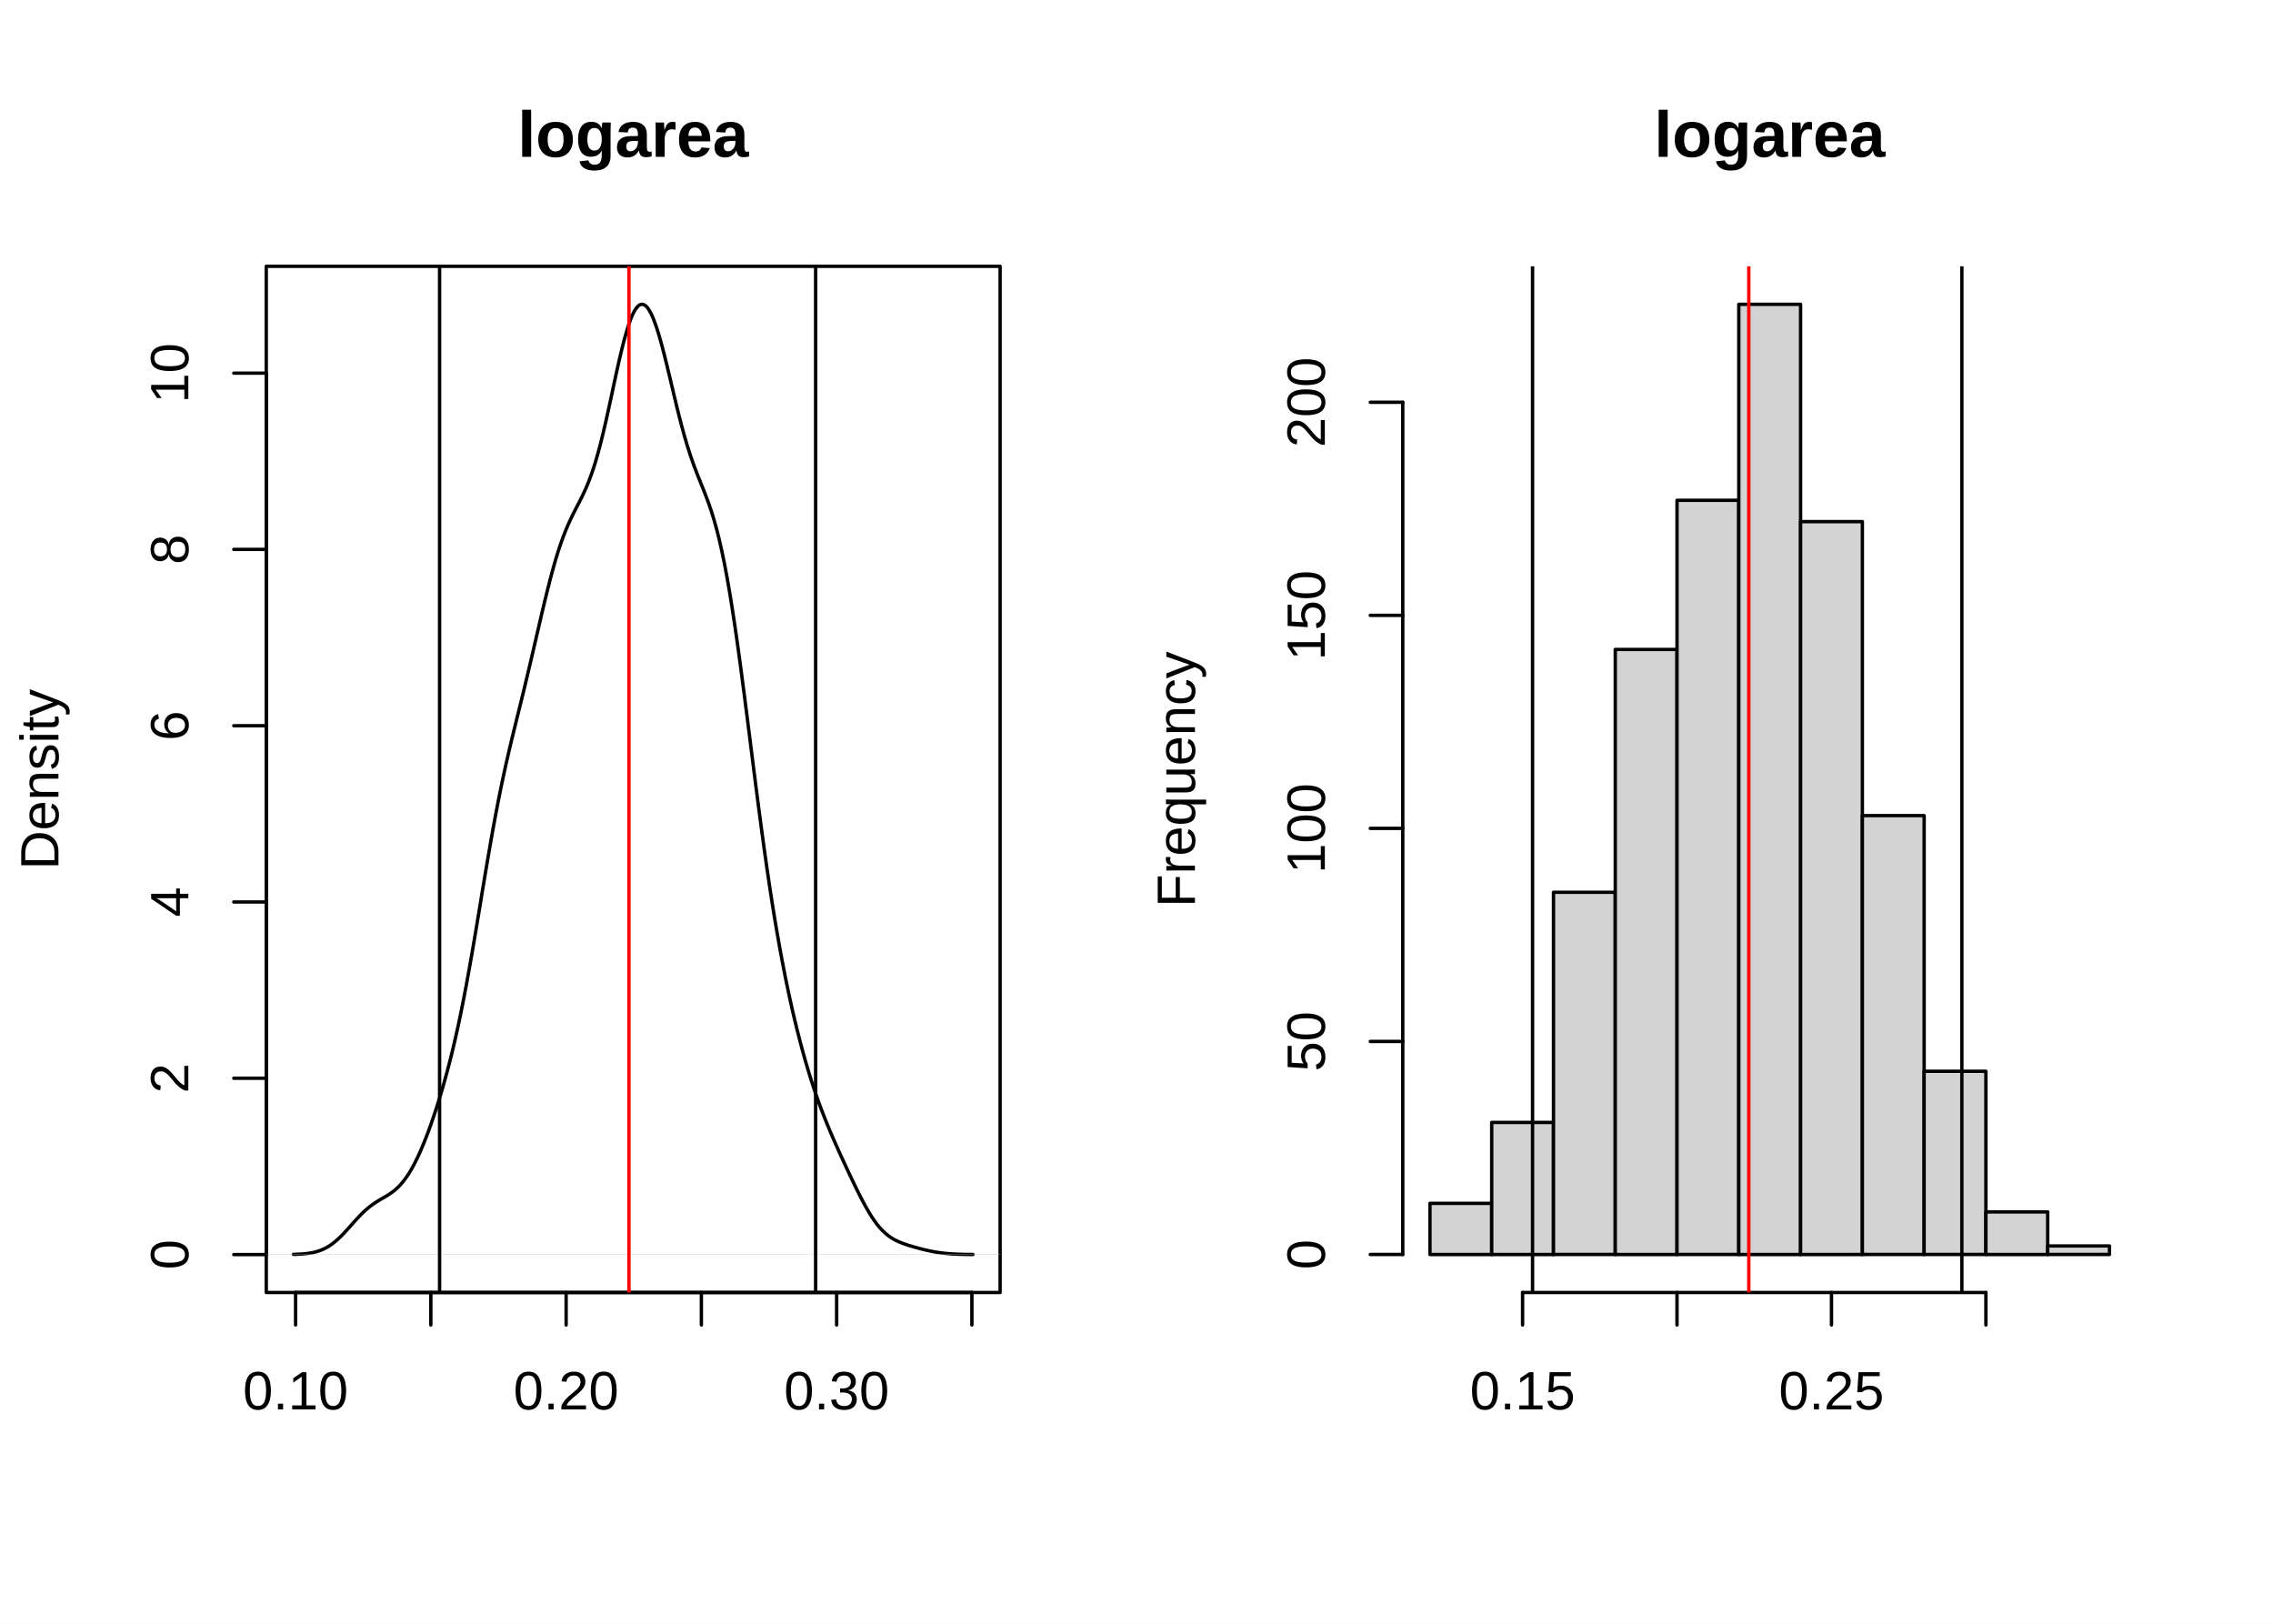
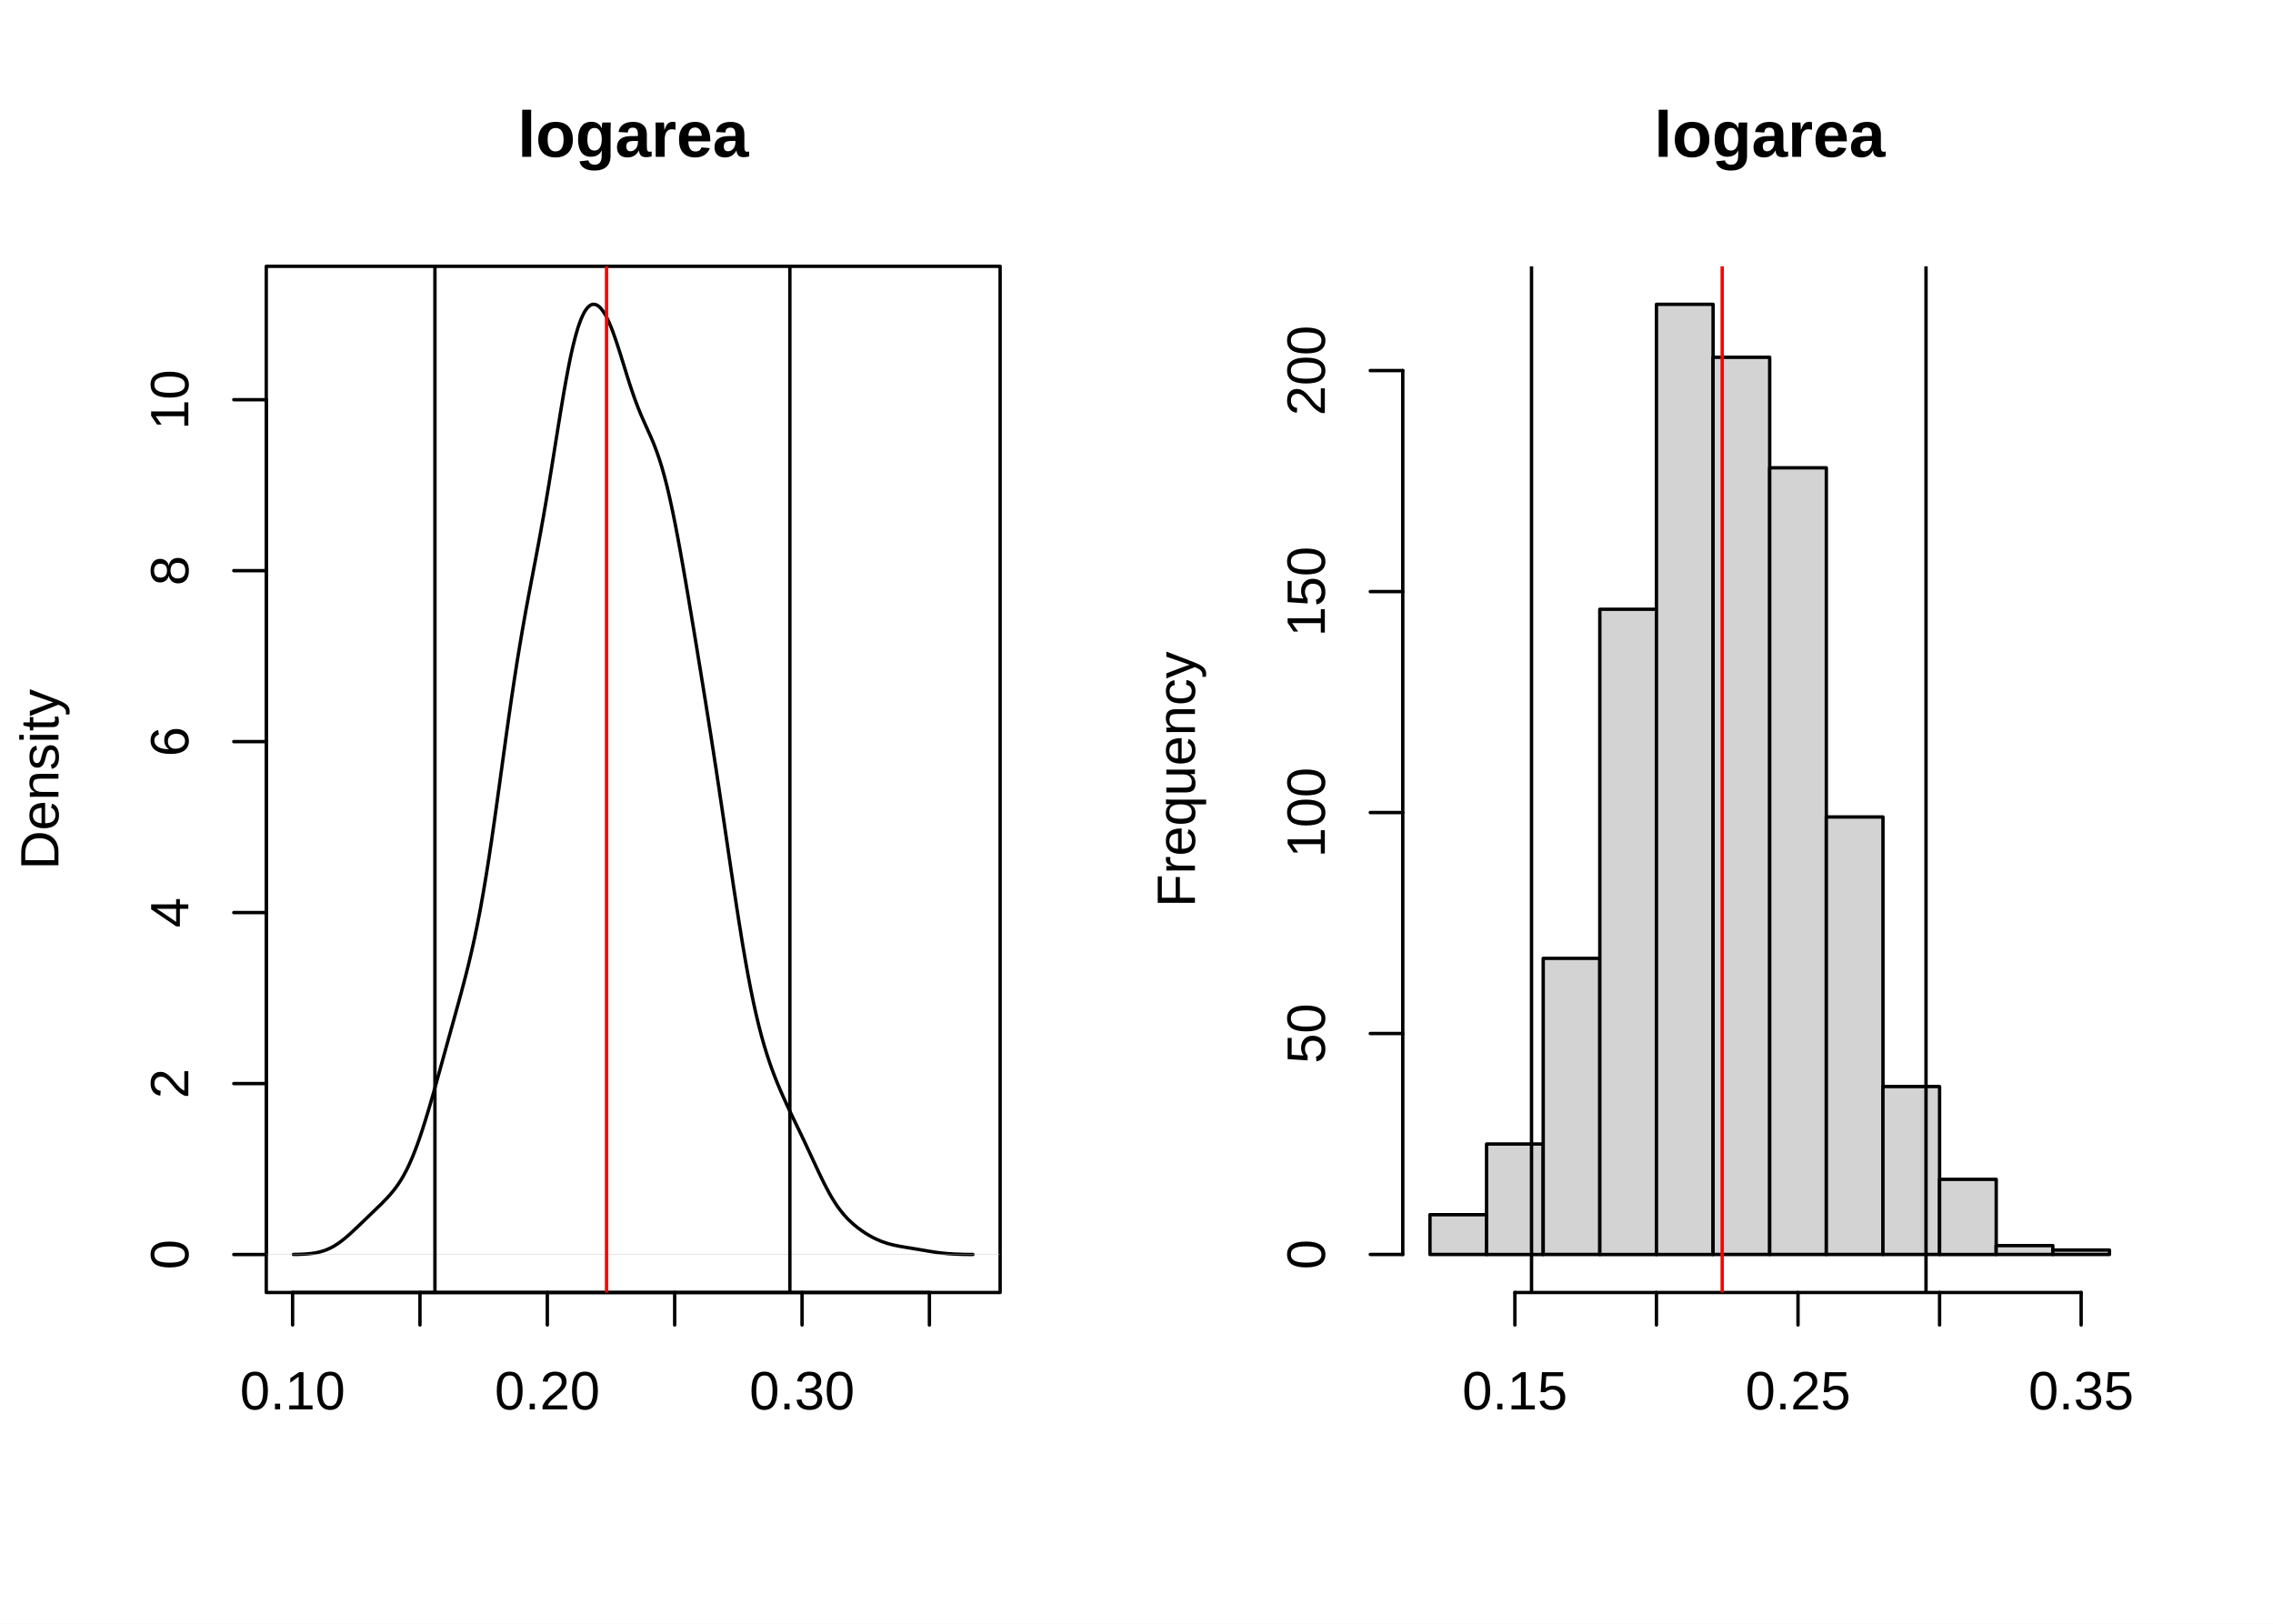
<svg xmlns="http://www.w3.org/2000/svg" class="svglite" width="504.00pt" height="360.00pt" viewBox="0 0 504.00 360.00">
  <defs>
    <style type="text/css">
    .svglite line, .svglite polyline, .svglite polygon, .svglite path, .svglite rect, .svglite circle {
      fill: none;
      stroke: #000000;
      stroke-linecap: round;
      stroke-linejoin: round;
      stroke-miterlimit: 10.00;
    }
  </style>
  </defs>
  <rect width="100%" height="100%" style="stroke: none; fill: #FFFFFF;" />
  <defs>
    <clipPath id="cpMC4wMHw1MDQuMDB8MC4wMHwzNjAuMDA=">
      <rect x="0.00" y="0.00" width="504.00" height="360.00" />
    </clipPath>
  </defs>
  <g clip-path="url(#cpMC4wMHw1MDQuMDB8MC4wMHwzNjAuMDA=)">
</g>
  <defs>
    <clipPath id="cpNTkuMDR8MjIxLjc2fDU5LjA0fDI4Ni41Ng==">
      <rect x="59.04" y="59.04" width="162.72" height="227.52" />
    </clipPath>
  </defs>
  <g clip-path="url(#cpNTkuMDR8MjIxLjc2fDU5LjA0fDI4Ni41Ng==)">
-     <polyline points="65.07,278.10 65.36,278.10 65.66,278.09 65.95,278.07 66.25,278.06 66.54,278.04 66.84,278.03 67.13,278.01 67.43,277.98 67.72,277.95 68.02,277.92 68.31,277.88 68.60,277.84 68.90,277.79 69.19,277.74 69.49,277.68 69.78,277.61 70.08,277.53 70.37,277.45 70.67,277.35 70.96,277.25 71.26,277.14 71.55,277.01 71.85,276.88 72.14,276.73 72.44,276.57 72.73,276.40 73.03,276.22 73.32,276.02 73.62,275.81 73.91,275.59 74.21,275.35 74.50,275.11 74.80,274.85 75.09,274.58 75.39,274.30 75.68,274.01 75.98,273.71 76.27,273.40 76.57,273.09 76.86,272.77 77.16,272.44 77.45,272.12 77.75,271.78 78.04,271.45 78.33,271.12 78.63,270.79 78.92,270.47 79.22,270.15 79.51,269.83 79.81,269.52 80.10,269.22 80.40,268.93 80.69,268.65 80.99,268.38 81.28,268.11 81.58,267.86 81.87,267.62 82.17,267.39 82.46,267.17 82.76,266.96 83.05,266.75 83.35,266.56 83.64,266.37 83.94,266.19 84.23,266.01 84.53,265.84 84.82,265.67 85.12,265.50 85.41,265.32 85.71,265.15 86.00,264.97 86.30,264.78 86.59,264.58 86.89,264.37 87.18,264.15 87.48,263.92 87.77,263.67 88.06,263.40 88.36,263.12 88.65,262.82 88.95,262.49 89.24,262.15 89.54,261.78 89.83,261.39 90.13,260.98 90.42,260.55 90.72,260.08 91.01,259.60 91.31,259.09 91.60,258.56 91.90,258.01 92.19,257.42 92.49,256.82 92.78,256.20 93.08,255.55 93.37,254.88 93.67,254.18 93.96,253.47 94.26,252.74 94.55,251.98 94.85,251.21 95.14,250.41 95.44,249.60 95.73,248.76 96.03,247.91 96.32,247.04 96.62,246.14 96.91,245.23 97.20,244.30 97.50,243.35 97.79,242.37 98.09,241.37 98.38,240.35 98.68,239.30 98.97,238.23 99.27,237.13 99.56,236.00 99.86,234.85 100.15,233.67 100.45,232.45 100.74,231.20 101.04,229.91 101.33,228.60 101.63,227.25 101.92,225.86 102.22,224.43 102.51,222.97 102.81,221.47 103.10,219.95 103.40,218.38 103.69,216.78 103.99,215.15 104.28,213.49 104.58,211.81 104.87,210.10 105.17,208.37 105.46,206.62 105.76,204.86 106.05,203.08 106.35,201.30 106.64,199.51 106.93,197.73 107.23,195.95 107.52,194.18 107.82,192.42 108.11,190.68 108.41,188.96 108.70,187.26 109.00,185.58 109.29,183.94 109.59,182.32 109.88,180.74 110.18,179.18 110.47,177.66 110.77,176.18 111.06,174.73 111.36,173.31 111.65,171.92 111.95,170.57 112.24,169.24 112.54,167.94 112.83,166.66 113.13,165.40 113.42,164.17 113.72,162.94 114.01,161.73 114.31,160.52 114.60,159.33 114.90,158.13 115.19,156.94 115.49,155.74 115.78,154.54 116.08,153.33 116.37,152.12 116.66,150.89 116.96,149.66 117.25,148.42 117.55,147.17 117.84,145.92 118.14,144.65 118.43,143.38 118.73,142.11 119.02,140.83 119.32,139.55 119.61,138.28 119.91,137.01 120.20,135.75 120.50,134.50 120.79,133.27 121.09,132.06 121.38,130.86 121.68,129.69 121.97,128.54 122.27,127.43 122.56,126.34 122.86,125.28 123.15,124.26 123.45,123.28 123.74,122.33 124.04,121.42 124.33,120.55 124.63,119.71 124.92,118.91 125.22,118.15 125.51,117.42 125.81,116.72 126.10,116.04 126.39,115.40 126.69,114.78 126.98,114.17 127.28,113.58 127.57,113.01 127.87,112.43 128.16,111.86 128.46,111.29 128.75,110.71 129.05,110.12 129.34,109.50 129.64,108.87 129.93,108.21 130.23,107.52 130.52,106.79 130.82,106.02 131.11,105.21 131.41,104.37 131.70,103.47 132.00,102.53 132.29,101.53 132.59,100.49 132.88,99.41 133.18,98.28 133.47,97.10 133.77,95.88 134.06,94.63 134.36,93.34 134.65,92.03 134.95,90.69 135.24,89.33 135.54,87.96 135.83,86.59 136.12,85.21 136.42,83.85 136.71,82.50 137.01,81.17 137.30,79.87 137.60,78.60 137.89,77.38 138.19,76.21 138.48,75.09 138.78,74.03 139.07,73.03 139.37,72.11 139.66,71.26 139.96,70.49 140.25,69.79 140.55,69.19 140.84,68.68 141.14,68.26 141.43,67.92 141.73,67.66 142.02,67.52 142.32,67.47 142.61,67.50 142.91,67.62 143.20,67.83 143.50,68.14 143.79,68.54 144.09,69.02 144.38,69.57 144.68,70.20 144.97,70.92 145.26,71.71 145.56,72.55 145.85,73.46 146.15,74.43 146.44,75.45 146.74,76.52 147.03,77.63 147.33,78.78 147.62,79.96 147.92,81.16 148.21,82.39 148.51,83.62 148.80,84.86 149.10,86.11 149.39,87.35 149.69,88.58 149.98,89.81 150.28,91.01 150.57,92.19 150.87,93.34 151.16,94.46 151.46,95.56 151.75,96.62 152.05,97.64 152.34,98.63 152.64,99.58 152.93,100.50 153.23,101.39 153.52,102.23 153.82,103.05 154.11,103.85 154.41,104.62 154.70,105.38 154.99,106.12 155.29,106.85 155.58,107.58 155.88,108.32 156.17,109.06 156.47,109.82 156.76,110.60 157.06,111.40 157.35,112.23 157.65,113.10 157.94,114.02 158.24,114.99 158.53,116.00 158.83,117.07 159.12,118.19 159.42,119.39 159.71,120.64 160.01,121.96 160.30,123.34 160.60,124.80 160.89,126.33 161.19,127.92 161.48,129.58 161.78,131.30 162.07,133.10 162.37,134.96 162.66,136.87 162.96,138.84 163.25,140.86 163.55,142.94 163.84,145.06 164.14,147.23 164.43,149.43 164.72,151.66 165.02,153.93 165.31,156.22 165.61,158.53 165.90,160.85 166.20,163.19 166.49,165.52 166.79,167.86 167.08,170.19 167.38,172.51 167.67,174.82 167.97,177.11 168.26,179.37 168.56,181.61 168.85,183.82 169.15,186.00 169.44,188.14 169.74,190.25 170.03,192.31 170.33,194.34 170.62,196.32 170.92,198.26 171.21,200.15 171.51,202.00 171.80,203.81 172.10,205.58 172.39,207.29 172.69,208.97 172.98,210.60 173.28,212.20 173.57,213.75 173.87,215.27 174.16,216.75 174.45,218.19 174.75,219.60 175.04,220.97 175.34,222.31 175.63,223.63 175.93,224.91 176.22,226.16 176.52,227.38 176.81,228.58 177.11,229.74 177.40,230.89 177.70,232.00 177.99,233.09 178.29,234.15 178.58,235.20 178.88,236.21 179.17,237.21 179.47,238.17 179.76,239.12 180.06,240.05 180.35,240.95 180.65,241.83 180.94,242.70 181.24,243.54 181.53,244.36 181.83,245.17 182.12,245.96 182.42,246.73 182.71,247.49 183.01,248.24 183.30,248.97 183.60,249.69 183.89,250.39 184.18,251.09 184.48,251.78 184.77,252.46 185.07,253.14 185.36,253.80 185.66,254.46 185.95,255.12 186.25,255.77 186.54,256.42 186.84,257.06 187.13,257.70 187.43,258.34 187.72,258.98 188.02,259.61 188.31,260.24 188.61,260.86 188.90,261.48 189.20,262.10 189.49,262.71 189.79,263.32 190.08,263.92 190.38,264.51 190.67,265.10 190.97,265.67 191.26,266.24 191.56,266.79 191.85,267.34 192.15,267.86 192.44,268.37 192.74,268.87 193.03,269.35 193.32,269.82 193.62,270.26 193.91,270.68 194.21,271.09 194.50,271.48 194.80,271.85 195.09,272.19 195.39,272.52 195.68,272.83 195.98,273.12 196.27,273.39 196.57,273.64 196.86,273.88 197.16,274.10 197.45,274.31 197.75,274.50 198.04,274.68 198.34,274.84 198.63,275.00 198.93,275.14 199.22,275.28 199.52,275.40 199.81,275.52 200.11,275.64 200.40,275.75 200.70,275.85 200.99,275.95 201.29,276.05 201.58,276.14 201.88,276.23 202.17,276.32 202.47,276.40 202.76,276.49 203.05,276.57 203.35,276.65 203.64,276.73 203.94,276.81 204.23,276.89 204.53,276.96 204.82,277.04 205.12,277.11 205.41,277.18 205.71,277.24 206.00,277.31 206.30,277.37 206.59,277.43 206.89,277.49 207.18,277.54 207.48,277.59 207.77,277.64 208.07,277.69 208.36,277.73 208.66,277.77 208.95,277.81 209.25,277.84 209.54,277.88 209.84,277.90 210.13,277.93 210.43,277.96 210.72,277.98 211.02,278.00 211.31,278.02 211.61,278.03 211.90,278.05 212.20,278.06 212.49,278.07 212.78,278.08 213.08,278.09 213.37,278.10 213.67,278.11 213.96,278.11 214.26,278.12 214.55,278.12 214.85,278.12 215.14,278.13 215.44,278.13 215.73,278.13 " style="stroke-width: 0.75;" />
+     <polyline points="65.07,278.12 65.36,278.12 65.66,278.11 65.95,278.11 66.25,278.10 66.54,278.09 66.84,278.08 67.13,278.06 67.43,278.05 67.72,278.03 68.02,278.01 68.31,277.98 68.60,277.96 68.90,277.92 69.19,277.89 69.49,277.85 69.78,277.80 70.08,277.75 70.37,277.69 70.67,277.62 70.96,277.55 71.26,277.47 71.55,277.38 71.85,277.29 72.14,277.18 72.44,277.07 72.73,276.94 73.03,276.81 73.32,276.67 73.62,276.51 73.91,276.35 74.21,276.18 74.50,275.99 74.80,275.80 75.09,275.60 75.39,275.39 75.68,275.17 75.98,274.94 76.27,274.71 76.57,274.47 76.86,274.22 77.16,273.96 77.45,273.70 77.75,273.44 78.04,273.17 78.33,272.90 78.63,272.62 78.92,272.34 79.22,272.06 79.51,271.78 79.81,271.50 80.10,271.22 80.40,270.93 80.69,270.65 80.99,270.36 81.28,270.08 81.58,269.80 81.87,269.51 82.17,269.23 82.46,268.95 82.76,268.66 83.05,268.38 83.35,268.10 83.64,267.81 83.94,267.52 84.23,267.24 84.53,266.95 84.82,266.65 85.12,266.35 85.41,266.05 85.71,265.74 86.00,265.42 86.30,265.10 86.59,264.76 86.89,264.41 87.18,264.06 87.48,263.68 87.77,263.29 88.06,262.89 88.36,262.46 88.65,262.02 88.95,261.55 89.24,261.06 89.54,260.54 89.83,260.00 90.13,259.44 90.42,258.84 90.72,258.21 91.01,257.56 91.31,256.88 91.60,256.17 91.90,255.43 92.19,254.66 92.49,253.87 92.78,253.05 93.08,252.21 93.37,251.33 93.67,250.44 93.96,249.52 94.26,248.58 94.55,247.63 94.85,246.66 95.14,245.67 95.44,244.66 95.73,243.65 96.03,242.62 96.32,241.59 96.62,240.54 96.91,239.49 97.20,238.43 97.50,237.37 97.79,236.31 98.09,235.24 98.38,234.18 98.68,233.11 98.97,232.04 99.27,230.98 99.56,229.91 99.86,228.85 100.15,227.78 100.45,226.72 100.74,225.66 101.04,224.59 101.33,223.52 101.63,222.45 101.92,221.37 102.22,220.28 102.51,219.18 102.81,218.06 103.10,216.93 103.40,215.78 103.69,214.60 103.99,213.40 104.28,212.16 104.58,210.89 104.87,209.59 105.17,208.25 105.46,206.86 105.76,205.43 106.05,203.94 106.35,202.41 106.64,200.83 106.93,199.20 107.23,197.50 107.52,195.76 107.82,193.96 108.11,192.12 108.41,190.24 108.70,188.29 109.00,186.31 109.29,184.30 109.59,182.25 109.88,180.17 110.18,178.06 110.47,175.94 110.77,173.80 111.06,171.66 111.36,169.51 111.65,167.36 111.95,165.22 112.24,163.10 112.54,161.00 112.83,158.91 113.13,156.86 113.42,154.83 113.72,152.85 114.01,150.89 114.31,148.97 114.60,147.09 114.90,145.26 115.19,143.47 115.49,141.71 115.78,139.99 116.08,138.30 116.37,136.65 116.66,135.03 116.96,133.43 117.25,131.86 117.55,130.29 117.84,128.75 118.14,127.20 118.43,125.66 118.73,124.11 119.02,122.56 119.32,120.99 119.61,119.40 119.91,117.79 120.20,116.15 120.50,114.50 120.79,112.81 121.09,111.09 121.38,109.35 121.68,107.58 121.97,105.78 122.27,103.97 122.56,102.14 122.86,100.29 123.15,98.45 123.45,96.60 123.74,94.76 124.04,92.93 124.33,91.13 124.63,89.35 124.92,87.61 125.22,85.91 125.51,84.27 125.81,82.69 126.10,81.16 126.39,79.71 126.69,78.32 126.98,77.02 127.28,75.81 127.57,74.67 127.87,73.62 128.16,72.64 128.46,71.77 128.75,70.98 129.05,70.28 129.34,69.65 129.64,69.10 129.93,68.65 130.23,68.27 130.52,67.97 130.82,67.74 131.11,67.57 131.41,67.48 131.70,67.47 132.00,67.51 132.29,67.62 132.59,67.79 132.88,68.02 133.18,68.31 133.47,68.67 133.77,69.07 134.06,69.53 134.36,70.05 134.65,70.62 134.95,71.25 135.24,71.92 135.54,72.63 135.83,73.39 136.12,74.19 136.42,75.03 136.71,75.90 137.01,76.79 137.30,77.71 137.60,78.64 137.89,79.59 138.19,80.55 138.48,81.50 138.78,82.46 139.07,83.40 139.37,84.34 139.66,85.25 139.96,86.15 140.25,87.02 140.55,87.87 140.84,88.69 141.14,89.48 141.43,90.25 141.73,90.99 142.02,91.71 142.32,92.40 142.61,93.07 142.91,93.74 143.20,94.39 143.50,95.04 143.79,95.70 144.09,96.36 144.38,97.03 144.68,97.72 144.97,98.43 145.26,99.18 145.56,99.97 145.85,100.79 146.15,101.65 146.44,102.56 146.74,103.53 147.03,104.55 147.33,105.62 147.62,106.74 147.92,107.91 148.21,109.15 148.51,110.44 148.80,111.78 149.10,113.16 149.39,114.59 149.69,116.07 149.98,117.59 150.28,119.14 150.57,120.73 150.87,122.35 151.16,123.99 151.46,125.66 151.75,127.36 152.05,129.06 152.34,130.79 152.64,132.52 152.93,134.27 153.23,136.03 153.52,137.79 153.82,139.56 154.11,141.34 154.41,143.13 154.70,144.92 154.99,146.71 155.29,148.51 155.58,150.32 155.88,152.14 156.17,153.96 156.47,155.79 156.76,157.63 157.06,159.49 157.35,161.35 157.65,163.23 157.94,165.12 158.24,167.02 158.53,168.93 158.83,170.86 159.12,172.80 159.42,174.75 159.71,176.72 160.01,178.69 160.30,180.68 160.60,182.67 160.89,184.66 161.19,186.66 161.48,188.66 161.78,190.66 162.07,192.64 162.37,194.62 162.66,196.59 162.96,198.54 163.25,200.47 163.55,202.38 163.84,204.25 164.14,206.10 164.43,207.92 164.72,209.70 165.02,211.43 165.31,213.13 165.61,214.78 165.90,216.38 166.20,217.94 166.49,219.44 166.79,220.90 167.08,222.30 167.38,223.65 167.67,224.96 167.97,226.21 168.26,227.41 168.56,228.57 168.85,229.68 169.15,230.75 169.44,231.77 169.74,232.75 170.03,233.70 170.33,234.61 170.62,235.49 170.92,236.34 171.21,237.16 171.51,237.95 171.80,238.72 172.10,239.47 172.39,240.20 172.69,240.91 172.98,241.60 173.28,242.28 173.57,242.95 173.87,243.61 174.16,244.26 174.45,244.89 174.75,245.53 175.04,246.15 175.34,246.77 175.63,247.39 175.93,248.00 176.22,248.62 176.52,249.23 176.81,249.84 177.11,250.45 177.40,251.06 177.70,251.68 177.99,252.30 178.29,252.92 178.58,253.55 178.88,254.18 179.17,254.81 179.47,255.44 179.76,256.08 180.06,256.71 180.35,257.35 180.65,257.99 180.94,258.62 181.24,259.25 181.53,259.88 181.83,260.50 182.12,261.11 182.42,261.72 182.71,262.31 183.01,262.89 183.30,263.46 183.60,264.01 183.89,264.55 184.18,265.07 184.48,265.58 184.77,266.06 185.07,266.53 185.36,266.98 185.66,267.41 185.95,267.83 186.25,268.22 186.54,268.60 186.84,268.97 187.13,269.32 187.43,269.65 187.72,269.97 188.02,270.28 188.31,270.57 188.61,270.85 188.90,271.12 189.20,271.39 189.49,271.64 189.79,271.88 190.08,272.12 190.38,272.34 190.67,272.56 190.97,272.78 191.26,272.98 191.56,273.18 191.85,273.38 192.15,273.56 192.44,273.74 192.74,273.91 193.03,274.08 193.32,274.24 193.62,274.40 193.91,274.55 194.21,274.69 194.50,274.82 194.80,274.95 195.09,275.08 195.39,275.20 195.68,275.31 195.98,275.41 196.27,275.51 196.57,275.61 196.86,275.70 197.16,275.78 197.45,275.86 197.75,275.94 198.04,276.01 198.34,276.08 198.63,276.14 198.93,276.20 199.22,276.26 199.52,276.32 199.81,276.37 200.11,276.42 200.40,276.47 200.70,276.52 200.99,276.57 201.29,276.62 201.58,276.67 201.88,276.71 202.17,276.76 202.47,276.81 202.76,276.86 203.05,276.91 203.35,276.96 203.64,277.01 203.94,277.06 204.23,277.11 204.53,277.16 204.82,277.21 205.12,277.26 205.41,277.31 205.71,277.36 206.00,277.41 206.30,277.46 206.59,277.50 206.89,277.55 207.18,277.59 207.48,277.64 207.77,277.68 208.07,277.72 208.36,277.75 208.66,277.79 208.95,277.82 209.25,277.86 209.54,277.88 209.84,277.91 210.13,277.94 210.43,277.96 210.72,277.98 211.02,278.00 211.31,278.02 211.61,278.03 211.90,278.05 212.20,278.06 212.49,278.07 212.78,278.08 213.08,278.09 213.37,278.10 213.67,278.11 213.96,278.11 214.26,278.12 214.55,278.12 214.85,278.13 215.14,278.13 215.44,278.13 215.73,278.13 " style="stroke-width: 0.75;" />
  </g>
  <g clip-path="url(#cpMC4wMHw1MDQuMDB8MC4wMHwzNjAuMDA=)">
-     <line x1="65.54" y1="286.56" x2="215.50" y2="286.56" style="stroke-width: 0.75;" />
-     <line x1="65.54" y1="286.56" x2="65.54" y2="293.76" style="stroke-width: 0.75;" />
-     <line x1="95.53" y1="286.56" x2="95.53" y2="293.76" style="stroke-width: 0.75;" />
-     <line x1="125.53" y1="286.56" x2="125.53" y2="293.76" style="stroke-width: 0.75;" />
-     <line x1="155.52" y1="286.56" x2="155.52" y2="293.76" style="stroke-width: 0.75;" />
-     <line x1="185.51" y1="286.56" x2="185.51" y2="293.76" style="stroke-width: 0.75;" />
-     <line x1="215.50" y1="286.56" x2="215.50" y2="293.76" style="stroke-width: 0.75;" />
-     <text x="65.54" y="312.48" text-anchor="middle" style="font-size: 12.00px; font-family: Liberation Sans;" textLength="26.73px" lengthAdjust="spacingAndGlyphs">0.10</text>
-     <text x="125.53" y="312.48" text-anchor="middle" style="font-size: 12.00px; font-family: Liberation Sans;" textLength="26.73px" lengthAdjust="spacingAndGlyphs">0.20</text>
-     <text x="185.51" y="312.48" text-anchor="middle" style="font-size: 12.00px; font-family: Liberation Sans;" textLength="26.73px" lengthAdjust="spacingAndGlyphs">0.30</text>
-     <line x1="59.04" y1="278.15" x2="59.04" y2="82.73" style="stroke-width: 0.75;" />
-     <line x1="59.04" y1="278.15" x2="51.84" y2="278.15" style="stroke-width: 0.75;" />
-     <line x1="59.04" y1="239.06" x2="51.84" y2="239.06" style="stroke-width: 0.75;" />
-     <line x1="59.04" y1="199.98" x2="51.84" y2="199.98" style="stroke-width: 0.75;" />
-     <line x1="59.04" y1="160.90" x2="51.84" y2="160.90" style="stroke-width: 0.75;" />
-     <line x1="59.04" y1="121.81" x2="51.84" y2="121.81" style="stroke-width: 0.75;" />
-     <line x1="59.04" y1="82.73" x2="51.84" y2="82.73" style="stroke-width: 0.75;" />
-     <text transform="translate(41.76,278.15) rotate(-90)" text-anchor="middle" style="font-size: 12.00px; font-family: Liberation Sans;" textLength="7.64px" lengthAdjust="spacingAndGlyphs">0</text>
-     <text transform="translate(41.76,239.06) rotate(-90)" text-anchor="middle" style="font-size: 12.00px; font-family: Liberation Sans;" textLength="7.64px" lengthAdjust="spacingAndGlyphs">2</text>
-     <text transform="translate(41.76,199.98) rotate(-90)" text-anchor="middle" style="font-size: 12.00px; font-family: Liberation Sans;" textLength="7.64px" lengthAdjust="spacingAndGlyphs">4</text>
-     <text transform="translate(41.76,160.90) rotate(-90)" text-anchor="middle" style="font-size: 12.00px; font-family: Liberation Sans;" textLength="7.64px" lengthAdjust="spacingAndGlyphs">6</text>
-     <text transform="translate(41.76,121.81) rotate(-90)" text-anchor="middle" style="font-size: 12.00px; font-family: Liberation Sans;" textLength="7.64px" lengthAdjust="spacingAndGlyphs">8</text>
-     <text transform="translate(41.76,82.73) rotate(-90)" text-anchor="middle" style="font-size: 12.00px; font-family: Liberation Sans;" textLength="15.28px" lengthAdjust="spacingAndGlyphs">10</text>
+     <line x1="64.88" y1="286.56" x2="206.08" y2="286.56" style="stroke-width: 0.75;" />
+     <line x1="64.88" y1="286.56" x2="64.88" y2="293.76" style="stroke-width: 0.75;" />
+     <line x1="93.12" y1="286.56" x2="93.12" y2="293.76" style="stroke-width: 0.75;" />
+     <line x1="121.36" y1="286.56" x2="121.36" y2="293.76" style="stroke-width: 0.75;" />
+     <line x1="149.60" y1="286.56" x2="149.60" y2="293.76" style="stroke-width: 0.75;" />
+     <line x1="177.84" y1="286.56" x2="177.84" y2="293.76" style="stroke-width: 0.75;" />
+     <line x1="206.08" y1="286.56" x2="206.08" y2="293.76" style="stroke-width: 0.75;" />
+     <text x="64.88" y="312.48" text-anchor="middle" style="font-size: 12.00px; font-family: Liberation Sans;" textLength="26.73px" lengthAdjust="spacingAndGlyphs">0.10</text>
+     <text x="121.36" y="312.48" text-anchor="middle" style="font-size: 12.00px; font-family: Liberation Sans;" textLength="26.73px" lengthAdjust="spacingAndGlyphs">0.20</text>
+     <text x="177.84" y="312.48" text-anchor="middle" style="font-size: 12.00px; font-family: Liberation Sans;" textLength="26.73px" lengthAdjust="spacingAndGlyphs">0.30</text>
+     <line x1="59.04" y1="278.14" x2="59.04" y2="88.62" style="stroke-width: 0.75;" />
+     <line x1="59.04" y1="278.14" x2="51.84" y2="278.14" style="stroke-width: 0.75;" />
+     <line x1="59.04" y1="240.24" x2="51.84" y2="240.24" style="stroke-width: 0.75;" />
+     <line x1="59.04" y1="202.33" x2="51.84" y2="202.33" style="stroke-width: 0.75;" />
+     <line x1="59.04" y1="164.43" x2="51.84" y2="164.43" style="stroke-width: 0.75;" />
+     <line x1="59.04" y1="126.52" x2="51.84" y2="126.52" style="stroke-width: 0.75;" />
+     <line x1="59.04" y1="88.62" x2="51.84" y2="88.62" style="stroke-width: 0.75;" />
+     <text transform="translate(41.76,278.14) rotate(-90)" text-anchor="middle" style="font-size: 12.00px; font-family: Liberation Sans;" textLength="7.64px" lengthAdjust="spacingAndGlyphs">0</text>
+     <text transform="translate(41.76,240.24) rotate(-90)" text-anchor="middle" style="font-size: 12.00px; font-family: Liberation Sans;" textLength="7.64px" lengthAdjust="spacingAndGlyphs">2</text>
+     <text transform="translate(41.76,202.33) rotate(-90)" text-anchor="middle" style="font-size: 12.00px; font-family: Liberation Sans;" textLength="7.64px" lengthAdjust="spacingAndGlyphs">4</text>
+     <text transform="translate(41.76,164.43) rotate(-90)" text-anchor="middle" style="font-size: 12.00px; font-family: Liberation Sans;" textLength="7.64px" lengthAdjust="spacingAndGlyphs">6</text>
+     <text transform="translate(41.76,126.52) rotate(-90)" text-anchor="middle" style="font-size: 12.00px; font-family: Liberation Sans;" textLength="7.64px" lengthAdjust="spacingAndGlyphs">8</text>
+     <text transform="translate(41.76,88.62) rotate(-90)" text-anchor="middle" style="font-size: 12.00px; font-family: Liberation Sans;" textLength="15.28px" lengthAdjust="spacingAndGlyphs">10</text>
    <polygon points="59.04,286.56 221.76,286.56 221.76,59.04 59.04,59.04 " style="stroke-width: 0.75; fill: none;" />
  </g>
  <defs>
    <clipPath id="cpMC4wMHwyNTIuMDB8MC4wMHwzNjAuMDA=">
      <rect x="0.00" y="0.00" width="252.00" height="360.00" />
    </clipPath>
  </defs>
  <g clip-path="url(#cpMC4wMHwyNTIuMDB8MC4wMHwzNjAuMDA=)">
    <text x="140.40" y="34.77" text-anchor="middle" style="font-size: 14.40px; font-weight: bold; font-family: Liberation Sans;" textLength="61.41px" lengthAdjust="spacingAndGlyphs">logarea</text>
    <text transform="translate(12.96,172.80) rotate(-90)" text-anchor="middle" style="font-size: 12.00px; font-family: Liberation Sans;" textLength="45.65px" lengthAdjust="spacingAndGlyphs">Density</text>
  </g>
  <g clip-path="url(#cpNTkuMDR8MjIxLjc2fDU5LjA0fDI4Ni41Ng==)">
-     <line x1="59.04" y1="278.15" x2="221.76" y2="278.15" style="stroke-width: 0.075; stroke: #BEBEBE;" />
-     <line x1="139.46" y1="286.56" x2="139.46" y2="59.04" style="stroke-width: 0.75; stroke: #FF0000;" />
-     <line x1="97.47" y1="286.56" x2="97.47" y2="59.04" style="stroke-width: 0.75;" />
-     <line x1="180.85" y1="286.56" x2="180.85" y2="59.04" style="stroke-width: 0.75;" />
+     <line x1="59.04" y1="278.14" x2="221.76" y2="278.14" style="stroke-width: 0.075; stroke: #BEBEBE;" />
+     <line x1="134.49" y1="286.56" x2="134.49" y2="59.04" style="stroke-width: 0.75; stroke: #FF0000;" />
+     <line x1="96.44" y1="286.56" x2="96.44" y2="59.04" style="stroke-width: 0.75;" />
+     <line x1="175.14" y1="286.56" x2="175.14" y2="59.04" style="stroke-width: 0.75;" />
  </g>
  <defs>
    <clipPath id="cpMzExLjA0fDQ3My43Nnw1OS4wNHwyODYuNTY=">
      <rect x="311.04" y="59.04" width="162.72" height="227.52" />
    </clipPath>
  </defs>
  <g clip-path="url(#cpMzExLjA0fDQ3My43Nnw1OS4wNHwyODYuNTY=)">
</g>
  <defs>
    <clipPath id="cpMjUyLjAwfDUwNC4wMHwwLjAwfDM2MC4wMA==">
      <rect x="252.00" y="0.00" width="252.00" height="360.00" />
    </clipPath>
  </defs>
  <g clip-path="url(#cpMjUyLjAwfDUwNC4wMHwwLjAwfDM2MC4wMA==)">
    <text x="392.40" y="34.77" text-anchor="middle" style="font-size: 14.40px; font-weight: bold; font-family: Liberation Sans;" textLength="61.41px" lengthAdjust="spacingAndGlyphs">logarea</text>
    <text transform="translate(264.96,172.80) rotate(-90)" text-anchor="middle" style="font-size: 12.00px; font-family: Liberation Sans;" textLength="62.02px" lengthAdjust="spacingAndGlyphs">Frequency</text>
  </g>
  <g clip-path="url(#cpMC4wMHw1MDQuMDB8MC4wMHwzNjAuMDA=)">
-     <line x1="337.61" y1="286.56" x2="440.34" y2="286.56" style="stroke-width: 0.75;" />
-     <line x1="337.61" y1="286.56" x2="337.61" y2="293.76" style="stroke-width: 0.75;" />
-     <line x1="371.85" y1="286.56" x2="371.85" y2="293.76" style="stroke-width: 0.75;" />
-     <line x1="406.10" y1="286.56" x2="406.10" y2="293.76" style="stroke-width: 0.75;" />
-     <line x1="440.34" y1="286.56" x2="440.34" y2="293.76" style="stroke-width: 0.75;" />
-     <text x="337.61" y="312.48" text-anchor="middle" style="font-size: 12.00px; font-family: Liberation Sans;" textLength="26.73px" lengthAdjust="spacingAndGlyphs">0.15</text>
-     <text x="406.10" y="312.48" text-anchor="middle" style="font-size: 12.00px; font-family: Liberation Sans;" textLength="26.73px" lengthAdjust="spacingAndGlyphs">0.25</text>
-     <line x1="311.04" y1="278.13" x2="311.04" y2="89.19" style="stroke-width: 0.75;" />
+     <line x1="335.90" y1="286.56" x2="461.46" y2="286.56" style="stroke-width: 0.75;" />
+     <line x1="335.90" y1="286.56" x2="335.90" y2="293.76" style="stroke-width: 0.75;" />
+     <line x1="367.29" y1="286.56" x2="367.29" y2="293.76" style="stroke-width: 0.75;" />
+     <line x1="398.68" y1="286.56" x2="398.68" y2="293.76" style="stroke-width: 0.75;" />
+     <line x1="430.07" y1="286.56" x2="430.07" y2="293.76" style="stroke-width: 0.75;" />
+     <line x1="461.46" y1="286.56" x2="461.46" y2="293.76" style="stroke-width: 0.75;" />
+     <text x="335.90" y="312.48" text-anchor="middle" style="font-size: 12.00px; font-family: Liberation Sans;" textLength="26.73px" lengthAdjust="spacingAndGlyphs">0.15</text>
+     <text x="398.68" y="312.48" text-anchor="middle" style="font-size: 12.00px; font-family: Liberation Sans;" textLength="26.73px" lengthAdjust="spacingAndGlyphs">0.25</text>
+     <text x="461.46" y="312.48" text-anchor="middle" style="font-size: 12.00px; font-family: Liberation Sans;" textLength="26.73px" lengthAdjust="spacingAndGlyphs">0.35</text>
+     <line x1="311.04" y1="278.13" x2="311.04" y2="82.16" style="stroke-width: 0.75;" />
    <line x1="311.04" y1="278.13" x2="303.84" y2="278.13" style="stroke-width: 0.75;" />
-     <line x1="311.04" y1="230.90" x2="303.84" y2="230.90" style="stroke-width: 0.75;" />
-     <line x1="311.04" y1="183.66" x2="303.84" y2="183.66" style="stroke-width: 0.75;" />
-     <line x1="311.04" y1="136.43" x2="303.84" y2="136.43" style="stroke-width: 0.75;" />
-     <line x1="311.04" y1="89.19" x2="303.84" y2="89.19" style="stroke-width: 0.75;" />
+     <line x1="311.04" y1="229.14" x2="303.84" y2="229.14" style="stroke-width: 0.75;" />
+     <line x1="311.04" y1="180.15" x2="303.84" y2="180.15" style="stroke-width: 0.75;" />
+     <line x1="311.04" y1="131.16" x2="303.84" y2="131.16" style="stroke-width: 0.75;" />
+     <line x1="311.04" y1="82.16" x2="303.84" y2="82.16" style="stroke-width: 0.75;" />
    <text transform="translate(293.76,278.13) rotate(-90)" text-anchor="middle" style="font-size: 12.00px; font-family: Liberation Sans;" textLength="7.64px" lengthAdjust="spacingAndGlyphs">0</text>
-     <text transform="translate(293.76,230.90) rotate(-90)" text-anchor="middle" style="font-size: 12.00px; font-family: Liberation Sans;" textLength="15.28px" lengthAdjust="spacingAndGlyphs">50</text>
-     <text transform="translate(293.76,183.66) rotate(-90)" text-anchor="middle" style="font-size: 12.00px; font-family: Liberation Sans;" textLength="22.92px" lengthAdjust="spacingAndGlyphs">100</text>
-     <text transform="translate(293.76,136.43) rotate(-90)" text-anchor="middle" style="font-size: 12.00px; font-family: Liberation Sans;" textLength="22.92px" lengthAdjust="spacingAndGlyphs">150</text>
-     <text transform="translate(293.76,89.19) rotate(-90)" text-anchor="middle" style="font-size: 12.00px; font-family: Liberation Sans;" textLength="22.92px" lengthAdjust="spacingAndGlyphs">200</text>
+     <text transform="translate(293.76,229.14) rotate(-90)" text-anchor="middle" style="font-size: 12.00px; font-family: Liberation Sans;" textLength="15.28px" lengthAdjust="spacingAndGlyphs">50</text>
+     <text transform="translate(293.76,180.15) rotate(-90)" text-anchor="middle" style="font-size: 12.00px; font-family: Liberation Sans;" textLength="22.92px" lengthAdjust="spacingAndGlyphs">100</text>
+     <text transform="translate(293.76,131.16) rotate(-90)" text-anchor="middle" style="font-size: 12.00px; font-family: Liberation Sans;" textLength="22.92px" lengthAdjust="spacingAndGlyphs">150</text>
+     <text transform="translate(293.76,82.16) rotate(-90)" text-anchor="middle" style="font-size: 12.00px; font-family: Liberation Sans;" textLength="22.92px" lengthAdjust="spacingAndGlyphs">200</text>
  </g>
  <g clip-path="url(#cpMzExLjA0fDQ3My43Nnw1OS4wNHwyODYuNTY=)">
-     <rect x="317.07" y="266.80" width="13.70" height="11.34" style="stroke-width: 0.75; fill: #D3D3D3;" />
-     <rect x="330.76" y="248.85" width="13.70" height="29.29" style="stroke-width: 0.75; fill: #D3D3D3;" />
-     <rect x="344.46" y="197.83" width="13.70" height="80.30" style="stroke-width: 0.75; fill: #D3D3D3;" />
-     <rect x="358.16" y="143.99" width="13.70" height="134.15" style="stroke-width: 0.75; fill: #D3D3D3;" />
-     <rect x="371.85" y="110.92" width="13.70" height="167.21" style="stroke-width: 0.75; fill: #D3D3D3;" />
-     <rect x="385.55" y="67.47" width="13.70" height="210.67" style="stroke-width: 0.75; fill: #D3D3D3;" />
-     <rect x="399.25" y="115.65" width="13.70" height="162.49" style="stroke-width: 0.75; fill: #D3D3D3;" />
-     <rect x="412.95" y="180.83" width="13.70" height="97.30" style="stroke-width: 0.75; fill: #D3D3D3;" />
-     <rect x="426.64" y="237.51" width="13.70" height="40.62" style="stroke-width: 0.75; fill: #D3D3D3;" />
-     <rect x="440.34" y="268.69" width="13.70" height="9.45" style="stroke-width: 0.75; fill: #D3D3D3;" />
-     <rect x="454.04" y="276.24" width="13.70" height="1.89" style="stroke-width: 0.75; fill: #D3D3D3;" />
-     <line x1="339.82" y1="286.56" x2="339.82" y2="59.04" style="stroke-width: 0.75;" />
-     <line x1="435.01" y1="286.56" x2="435.01" y2="59.04" style="stroke-width: 0.75;" />
-     <line x1="387.77" y1="286.56" x2="387.77" y2="59.04" style="stroke-width: 0.75; stroke: #FF0000;" />
+     <rect x="317.07" y="269.31" width="12.56" height="8.82" style="stroke-width: 0.75; fill: #D3D3D3;" />
+     <rect x="329.62" y="253.64" width="12.56" height="24.50" style="stroke-width: 0.75; fill: #D3D3D3;" />
+     <rect x="342.18" y="212.48" width="12.56" height="65.65" style="stroke-width: 0.75; fill: #D3D3D3;" />
+     <rect x="354.73" y="135.08" width="12.56" height="143.06" style="stroke-width: 0.75; fill: #D3D3D3;" />
+     <rect x="367.29" y="67.47" width="12.56" height="210.67" style="stroke-width: 0.75; fill: #D3D3D3;" />
+     <rect x="379.84" y="79.22" width="12.56" height="198.91" style="stroke-width: 0.75; fill: #D3D3D3;" />
+     <rect x="392.40" y="103.72" width="12.56" height="174.41" style="stroke-width: 0.75; fill: #D3D3D3;" />
+     <rect x="404.96" y="181.13" width="12.56" height="97.00" style="stroke-width: 0.75; fill: #D3D3D3;" />
+     <rect x="417.51" y="240.90" width="12.56" height="37.23" style="stroke-width: 0.75; fill: #D3D3D3;" />
+     <rect x="430.07" y="261.48" width="12.56" height="16.66" style="stroke-width: 0.75; fill: #D3D3D3;" />
+     <rect x="442.62" y="276.17" width="12.56" height="1.96" style="stroke-width: 0.75; fill: #D3D3D3;" />
+     <rect x="455.18" y="277.15" width="12.56" height="0.98" style="stroke-width: 0.75; fill: #D3D3D3;" />
+     <line x1="339.59" y1="286.56" x2="339.59" y2="59.04" style="stroke-width: 0.75;" />
+     <line x1="427.06" y1="286.56" x2="427.06" y2="59.04" style="stroke-width: 0.75;" />
+     <line x1="381.87" y1="286.56" x2="381.87" y2="59.04" style="stroke-width: 0.75; stroke: #FF0000;" />
  </g>
</svg>
